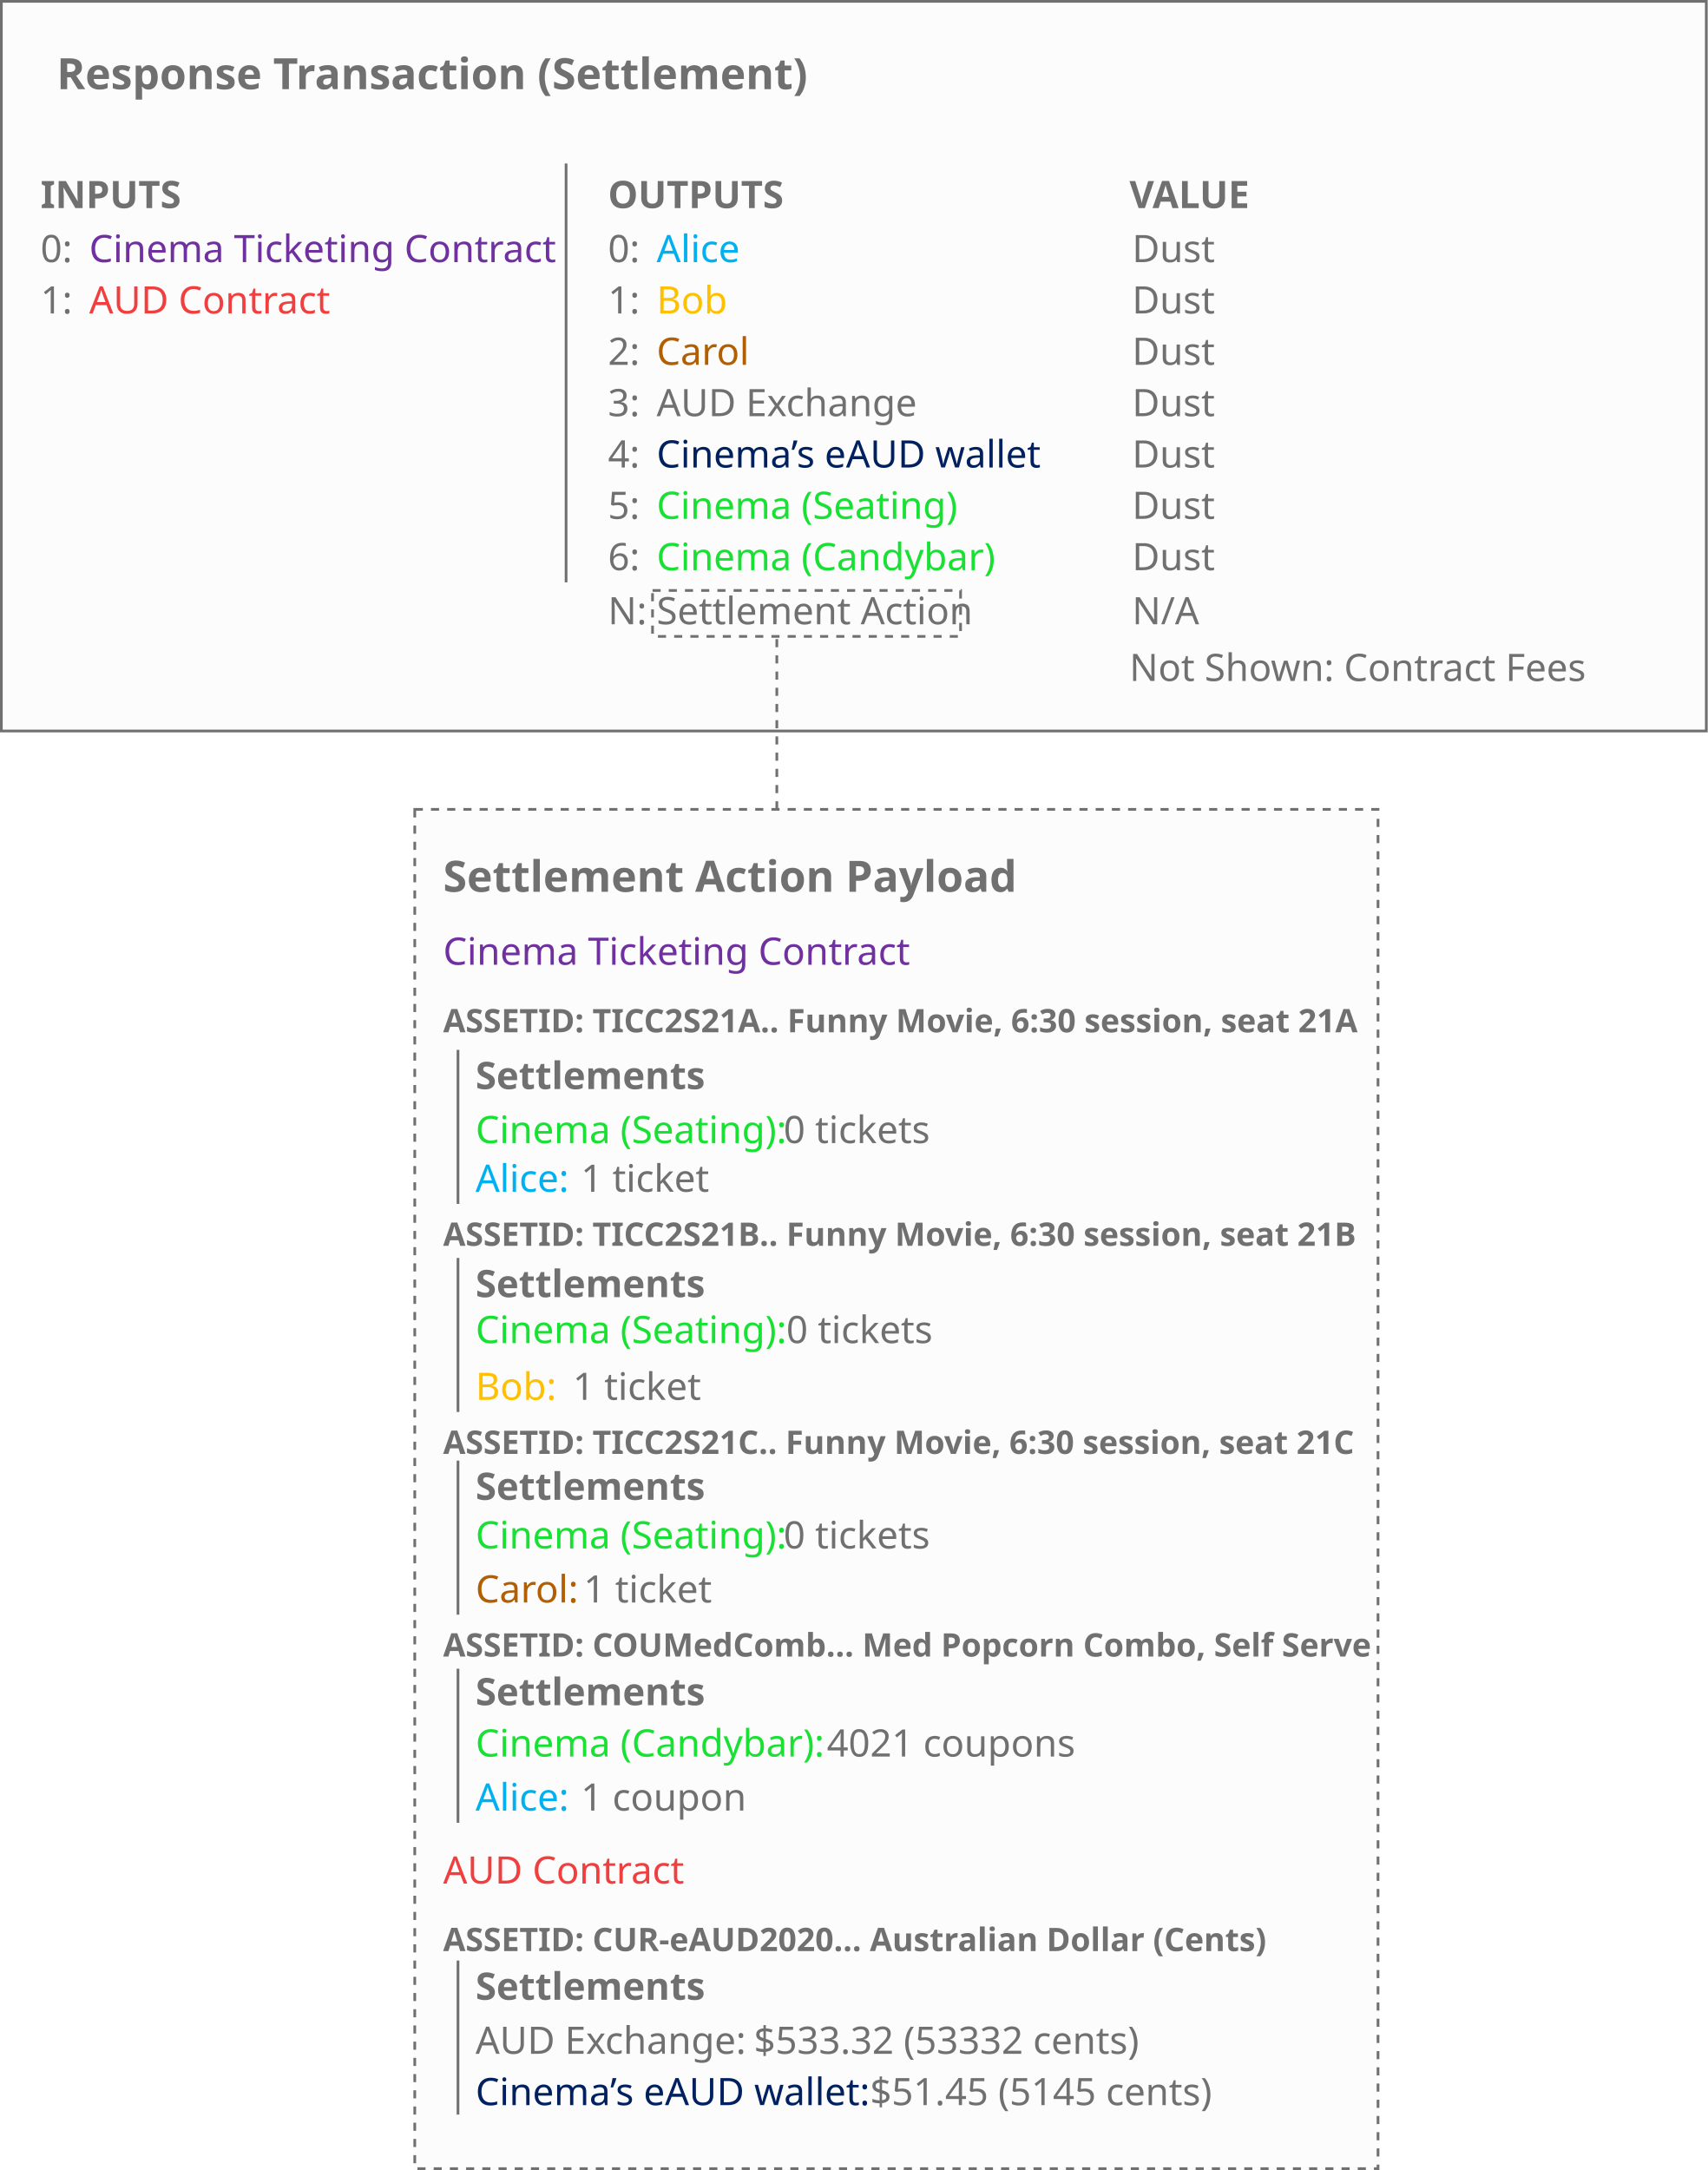
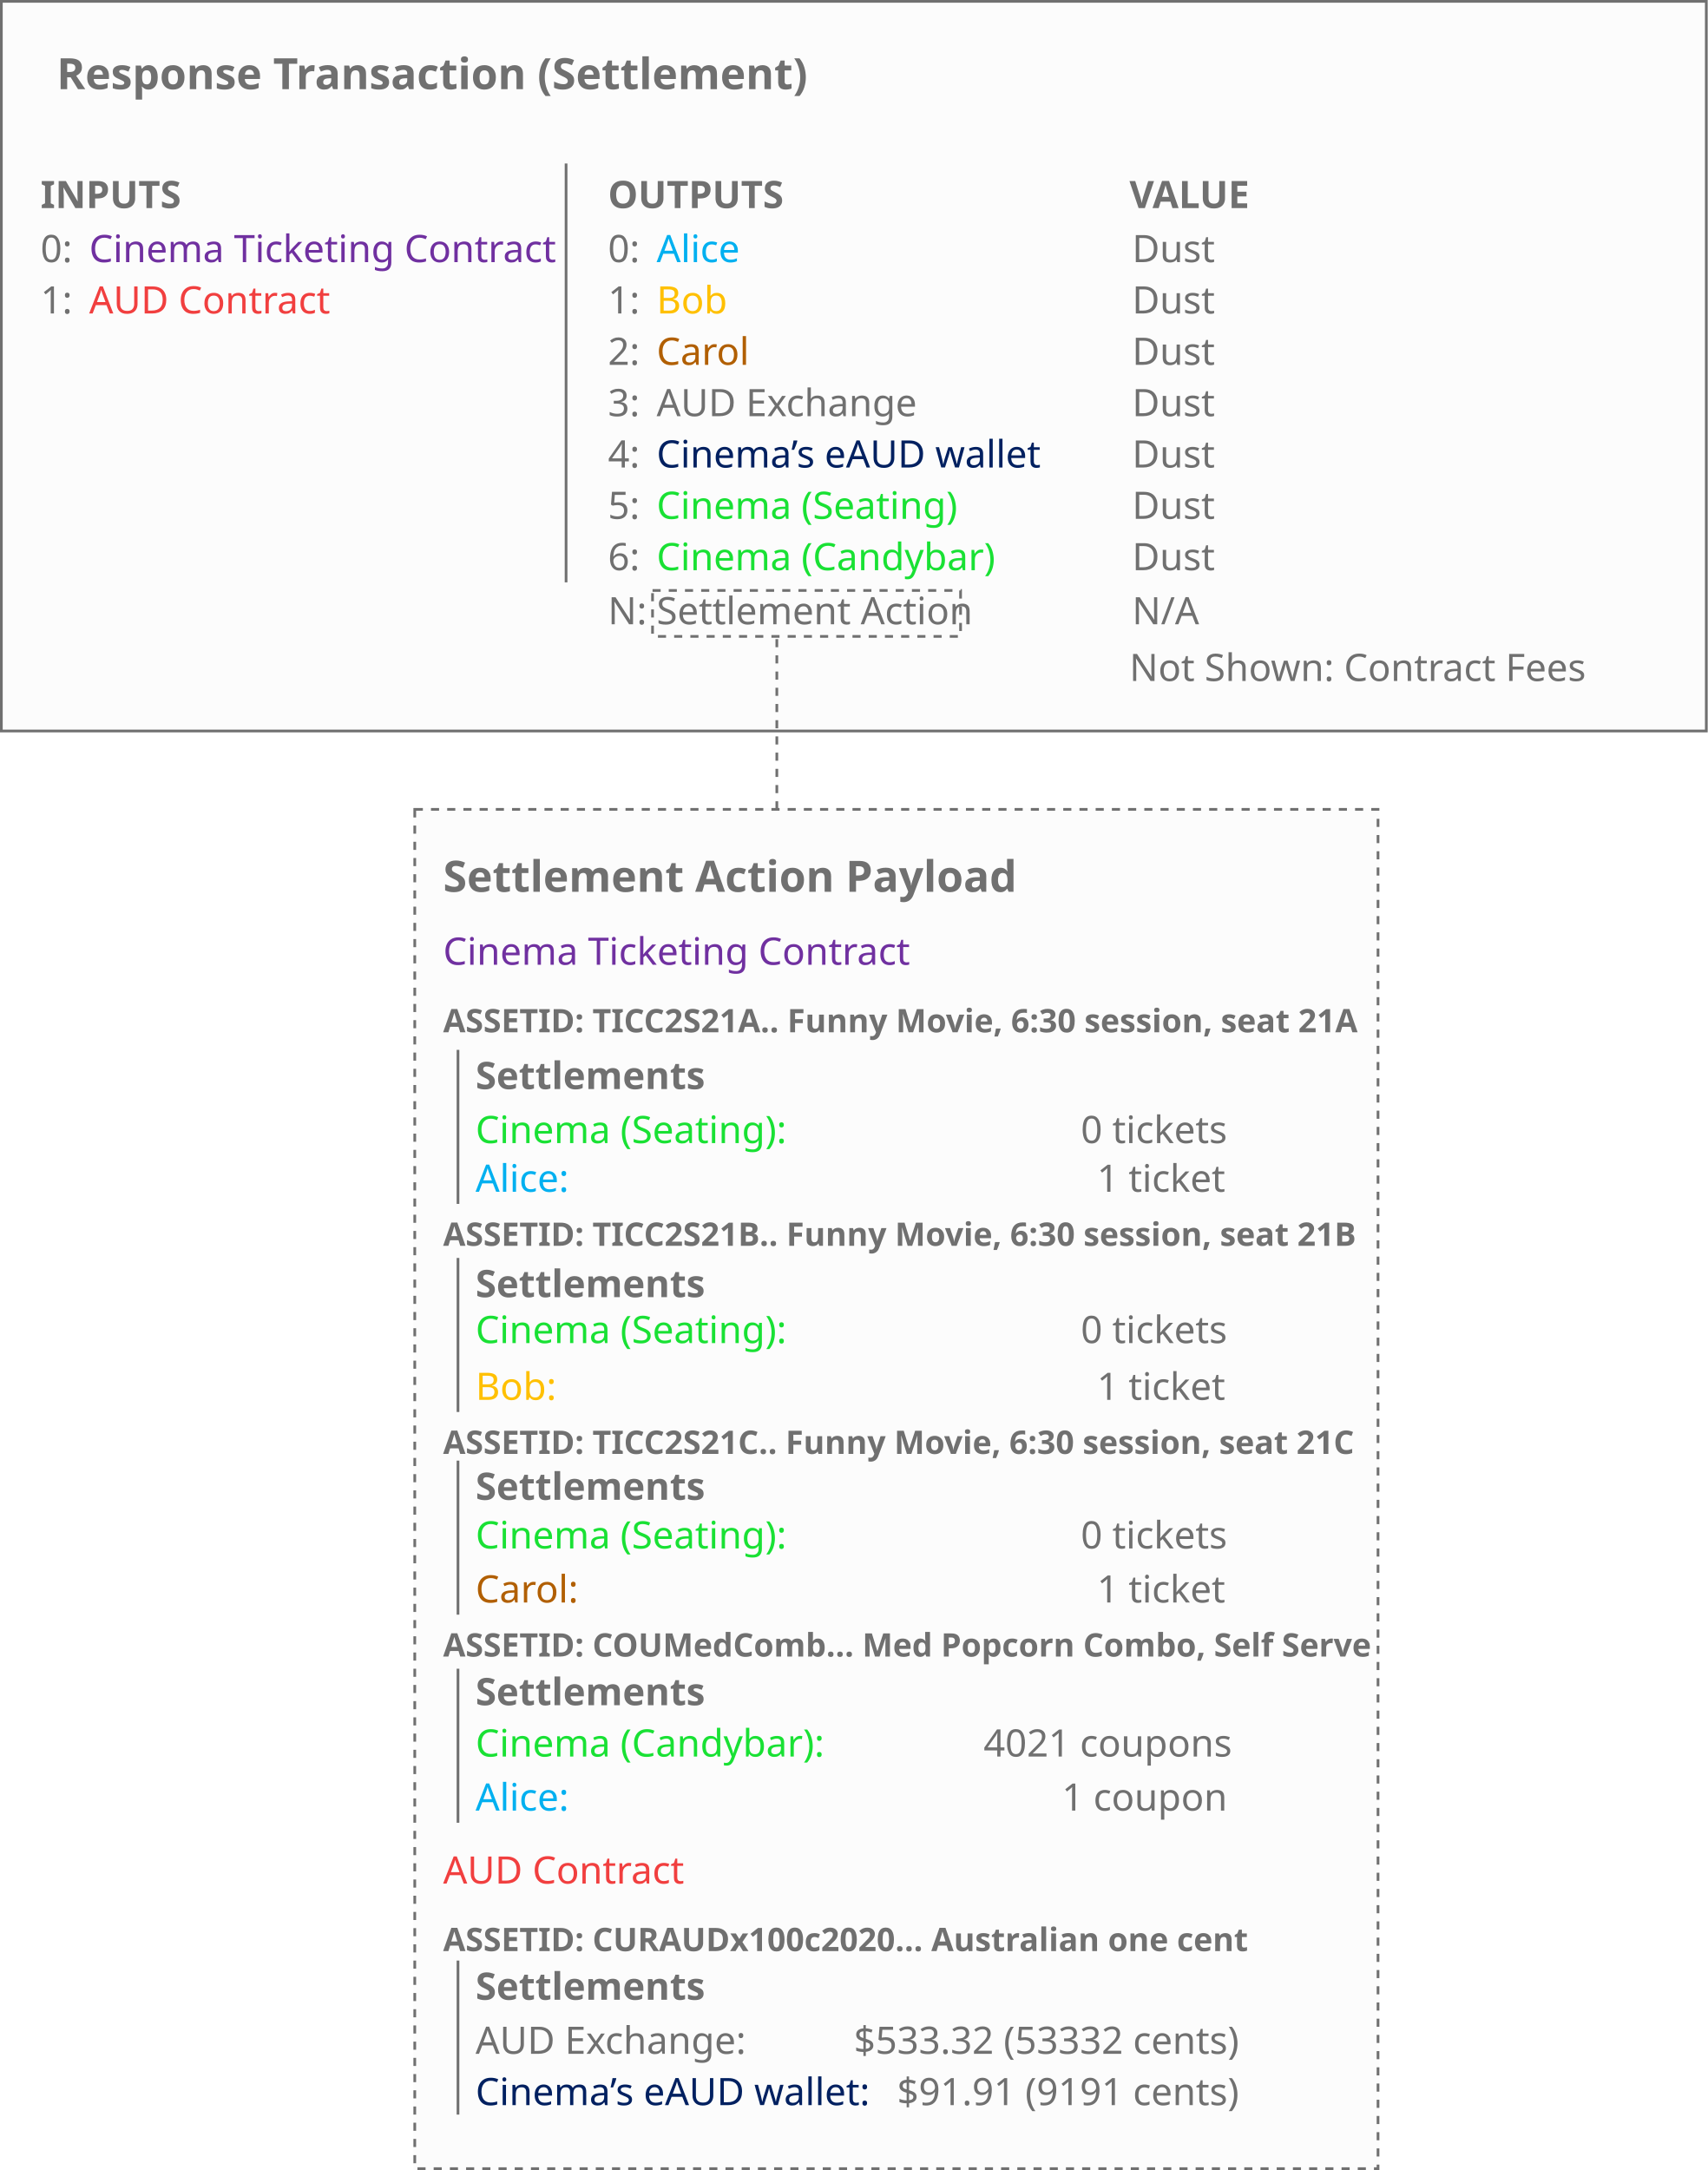
<svg xmlns="http://www.w3.org/2000/svg" width="632" height="803" viewBox="0 0 632 803">
  <g id="cinema-final-settlement" transform="translate(-7576 10702)">
    <g id="Rectangle_249" data-name="Rectangle 249" transform="translate(7729 -10403)" fill="#fcfcfc" stroke="#707070" stroke-width="1" stroke-dasharray="3">
      <rect width="357.499" height="504" stroke="none" />
      <rect x="0.5" y="0.5" width="356.499" height="503" fill="none" />
    </g>
-     <text id="_533.32_53332_cents_" data-name="$533.32 (53332 cents)" transform="translate(7855 -9942)" fill="#707070" font-size="14" font-family="SegoeUI, Segoe UI">
+     <text id="_533.32_53332_cents_" data-name="$533.32 (53332 cents)" transform="translate(7892 -9942)" fill="#707070" font-size="14" font-family="SegoeUI, Segoe UI">
      <tspan x="0" y="0">$533.32 (53332 cents)</tspan>
    </text>
    <g id="Rectangle_248" data-name="Rectangle 248" transform="translate(7576 -10702)" fill="#fcfcfc" stroke="#707070" stroke-width="1">
      <rect width="632" height="271" stroke="none" />
      <rect x="0.5" y="0.5" width="631" height="270" fill="none" />
    </g>
    <text id="Response_Transaction_Settlement_" data-name="Response Transaction (Settlement)" transform="translate(7597 -10669)" fill="#707070" font-size="16" font-family="SegoeUI-Semibold, Segoe UI" font-weight="600">
      <tspan x="0" y="0">Response Transaction (Settlement)</tspan>
    </text>
    <line id="Line_294" data-name="Line 294" y2="155" transform="translate(7785.5 -10641.5)" fill="none" stroke="#707070" stroke-width="1" />
    <text id="INPUTS" transform="translate(7591 -10640)" fill="#707070" font-size="14" font-family="SegoeUI-Bold, Segoe UI" font-weight="700">
      <tspan x="0" y="15">INPUTS</tspan>
    </text>
    <text id="OUTPUTS_" data-name="OUTPUTS " transform="translate(7801 -10640)" fill="#707070" font-size="14" font-family="SegoeUI-Bold, Segoe UI" font-weight="700">
      <tspan x="0" y="15">OUTPUTS </tspan>
    </text>
    <text id="_0:_" data-name="0: " transform="translate(7591 -10605)" fill="#707070" font-size="14" font-family="SegoeUI, Segoe UI">
      <tspan x="0" y="0">0: </tspan>
    </text>
    <text id="VALUE" transform="translate(7994 -10640)" fill="#707070" font-size="14" font-family="SegoeUI-Bold, Segoe UI" font-weight="700">
      <tspan x="0" y="15">VALUE</tspan>
    </text>
    <text id="Settlement_Action_Payload" data-name="Settlement Action Payload" transform="translate(7740 -10372)" fill="#707070" font-size="16" font-family="SegoeUI-Semibold, Segoe UI" font-weight="600">
      <tspan x="0" y="0">Settlement Action Payload</tspan>
    </text>
    <text id="Settlements" transform="translate(7752 -10299)" fill="#707070" font-size="14" font-family="SegoeUI-Bold, Segoe UI" font-weight="700">
      <tspan x="0" y="0">Settlements</tspan>
    </text>
-     <text id="_0_tickets" data-name="0 tickets" transform="translate(7866 -10279)" fill="#707070" font-size="14" font-family="SegoeUI, Segoe UI">
+     <text id="_0_tickets" data-name="0 tickets" transform="translate(7976 -10279)" fill="#707070" font-size="14" font-family="SegoeUI, Segoe UI">
      <tspan x="0" y="0">0 tickets</tspan>
    </text>
-     <text id="_1_ticket" data-name="1 ticket" transform="translate(7791 -10261)" fill="#707070" font-size="14" font-family="SegoeUI, Segoe UI">
+     <text id="_1_ticket" data-name="1 ticket" transform="translate(7982 -10261)" fill="#707070" font-size="14" font-family="SegoeUI, Segoe UI">
      <tspan x="0" y="0">1 ticket</tspan>
    </text>
    <text id="ASSETID:_TICC2S21A.._Funny_Movie_6:30_session_seat_21A" data-name="ASSETID: TICC2S21A.. Funny Movie, 6:30 session, seat 21A" transform="translate(7740 -10333)" fill="#707070" font-size="12" font-family="SegoeUI-Bold, Segoe UI" font-weight="700">
      <tspan x="0" y="13">ASSETID: TICC2S21A.. Funny Movie, 6:30 session, seat 21A</tspan>
    </text>
    <line id="Line_295" data-name="Line 295" y2="57" transform="translate(7745.5 -10313.5)" fill="none" stroke="#707070" stroke-width="1" />
    <line id="Line_296" data-name="Line 296" y2="66" transform="translate(7863.5 -10465.5)" fill="none" stroke="#707070" stroke-width="1" stroke-dasharray="3" />
    <text id="_1:_" data-name="1: " transform="translate(7591 -10586)" fill="#707070" font-size="14" font-family="SegoeUI, Segoe UI">
      <tspan x="0" y="0">1: </tspan>
    </text>
    <text id="AUD_Contract" data-name="AUD Contract" transform="translate(7609 -10586)" fill="#f13f3f" font-size="14" font-family="SegoeUI, Segoe UI">
      <tspan x="0" y="0">AUD Contract</tspan>
    </text>
    <text id="_0:_2" data-name="0: " transform="translate(7801 -10605)" fill="#707070" font-size="14" font-family="SegoeUI, Segoe UI">
      <tspan x="0" y="0">0: </tspan>
    </text>
    <text id="_1:_2" data-name="1: " transform="translate(7801 -10586)" fill="#707070" font-size="14" font-family="SegoeUI, Segoe UI">
      <tspan x="0" y="0">1: </tspan>
    </text>
    <text id="_2:_" data-name="2: " transform="translate(7801 -10567)" fill="#707070" font-size="14" font-family="SegoeUI, Segoe UI">
      <tspan x="0" y="0">2: </tspan>
    </text>
    <text id="Dust" transform="translate(7995 -10605)" fill="#707070" font-size="14" font-family="SegoeUI, Segoe UI">
      <tspan x="0" y="0">Dust</tspan>
    </text>
    <text id="Dust-2" data-name="Dust" transform="translate(7995 -10586)" fill="#707070" font-size="14" font-family="SegoeUI, Segoe UI">
      <tspan x="0" y="0">Dust</tspan>
    </text>
    <text id="_3:_" data-name="3: " transform="translate(7801 -10548)" fill="#707070" font-size="14" font-family="SegoeUI, Segoe UI">
      <tspan x="0" y="0">3: </tspan>
    </text>
    <text id="Alice" transform="translate(7819 -10605)" fill="#00b0f0" font-size="14" font-family="SegoeUI, Segoe UI">
      <tspan x="0" y="0">Alice</tspan>
    </text>
    <text id="_4:_" data-name="4: " transform="translate(7801 -10529)" fill="#707070" font-size="14" font-family="SegoeUI, Segoe UI">
      <tspan x="0" y="0">4: </tspan>
    </text>
    <text id="Bob_" data-name="Bob " transform="translate(7819 -10586)" fill="#ffc000" font-size="14" font-family="SegoeUI, Segoe UI">
      <tspan x="0" y="0">Bob </tspan>
    </text>
    <text id="Carol_" data-name="Carol " transform="translate(7819 -10567)" fill="#b15f02" font-size="14" font-family="SegoeUI, Segoe UI">
      <tspan x="0" y="0">Carol </tspan>
    </text>
    <text id="Cinema_s_eAUD_wallet_" data-name="Cinema’s eAUD wallet " transform="translate(7819 -10529)" fill="#002060" font-size="14" font-family="SegoeUI, Segoe UI">
      <tspan x="0" y="0">Cinema’s eAUD wallet </tspan>
    </text>
    <text id="AUD_Exchange_" data-name="AUD Exchange " transform="translate(7819 -10548)" fill="#707070" font-size="14" font-family="SegoeUI, Segoe UI">
      <tspan x="0" y="0">AUD Exchange </tspan>
    </text>
    <text id="Dust-3" data-name="Dust" transform="translate(7995 -10567)" fill="#707070" font-size="14" font-family="SegoeUI, Segoe UI">
      <tspan x="0" y="0">Dust</tspan>
    </text>
    <text id="Dust_" data-name="Dust " transform="translate(7995 -10548)" fill="#707070" font-size="14" font-family="SegoeUI, Segoe UI">
      <tspan x="0" y="0">Dust </tspan>
    </text>
    <text id="Dust_2" data-name="Dust " transform="translate(7995 -10529)" fill="#707070" font-size="14" font-family="SegoeUI, Segoe UI">
      <tspan x="0" y="0">Dust </tspan>
    </text>
    <text id="Cinema_Seating_:" data-name="Cinema (Seating):" transform="translate(7752 -10279)" fill="#19e134" font-size="14" font-family="SegoeUI, Segoe UI">
      <tspan x="0" y="0">Cinema (Seating):</tspan>
    </text>
    <text id="Alice:" transform="translate(7752 -10261)" fill="#00b0f0" font-size="14" font-family="SegoeUI, Segoe UI">
      <tspan x="0" y="0">Alice:</tspan>
    </text>
    <text id="Bob:" transform="translate(7752 -10184)" fill="#ffc000" font-size="14" font-family="SegoeUI, Segoe UI">
      <tspan x="0" y="0">Bob:</tspan>
    </text>
    <text id="Carol:" transform="translate(7752 -10109)" fill="#b15f02" font-size="14" font-family="SegoeUI, Segoe UI">
      <tspan x="0" y="0">Carol:</tspan>
    </text>
    <text id="Cinema_Ticketing_Contract" data-name="Cinema Ticketing Contract" transform="translate(7609 -10605)" fill="#7030a0" font-size="14" font-family="SegoeUI, Segoe UI">
      <tspan x="0" y="0">Cinema Ticketing Contract</tspan>
    </text>
    <g id="Rectangle_250" data-name="Rectangle 250" transform="translate(7817 -10484)" fill="none" stroke="#707070" stroke-width="1" stroke-dasharray="3">
      <rect width="115" height="18" stroke="none" />
      <rect x="0.5" y="0.5" width="114" height="17" fill="none" />
    </g>
    <text id="N:_" data-name="N: " transform="translate(7801 -10471)" fill="#707070" font-size="14" font-family="SegoeUI, Segoe UI">
      <tspan x="0" y="0">N: </tspan>
    </text>
    <text id="Settlement_Action" data-name="Settlement Action" transform="translate(7819 -10471)" fill="#707070" font-size="14" font-family="SegoeUI, Segoe UI">
      <tspan x="0" y="0">Settlement Action</tspan>
    </text>
    <text id="N_A" data-name="N/A" transform="translate(7995 -10471)" fill="#707070" font-size="14" font-family="SegoeUI, Segoe UI">
      <tspan x="0" y="0">N/A</tspan>
    </text>
    <text id="Not_Shown:_Contract_Fees" data-name="Not Shown: Contract Fees" transform="translate(7994 -10450)" fill="#707070" font-size="14" font-family="SegoeUI, Segoe UI">
      <tspan x="0" y="0">Not Shown: Contract Fees</tspan>
    </text>
    <text id="Cinema_Ticketing_Contract-2" data-name="Cinema Ticketing Contract" transform="translate(7740 -10345)" fill="#7030a0" font-size="14" font-family="SegoeUI, Segoe UI">
      <tspan x="0" y="0">Cinema Ticketing Contract</tspan>
    </text>
    <text id="ASSETID:_TICC2S21B.._Funny_Movie_6:30_session_seat_21B" data-name="ASSETID: TICC2S21B.. Funny Movie, 6:30 session, seat 21B" transform="translate(7740 -10254)" fill="#707070" font-size="12" font-family="SegoeUI-Bold, Segoe UI" font-weight="700">
      <tspan x="0" y="13">ASSETID: TICC2S21B.. Funny Movie, 6:30 session, seat 21B</tspan>
    </text>
    <text id="ASSETID:_TICC2S21C.._Funny_Movie_6:30_session_seat_21C" data-name="ASSETID: TICC2S21C.. Funny Movie, 6:30 session, seat 21C" transform="translate(7740 -10177)" fill="#707070" font-size="12" font-family="SegoeUI-Bold, Segoe UI" font-weight="700">
      <tspan x="0" y="13">ASSETID: TICC2S21C.. Funny Movie, 6:30 session, seat 21C</tspan>
    </text>
    <text id="ASSETID:_COUMedComb_Med_Popcorn_Combo_Self_Serve" data-name="ASSETID: COUMedComb… Med Popcorn Combo, Self Serve" transform="translate(7740 -10102)" fill="#707070" font-size="12" font-family="SegoeUI-Bold, Segoe UI" font-weight="700">
      <tspan x="0" y="13">ASSETID: COUMedComb… Med Popcorn Combo, Self Serve</tspan>
    </text>
    <text id="Settlements-2" data-name="Settlements" transform="translate(7752 -10222)" fill="#707070" font-size="14" font-family="SegoeUI-Bold, Segoe UI" font-weight="700">
      <tspan x="0" y="0">Settlements</tspan>
    </text>
-     <text id="_1_ticket-2" data-name="1 ticket" transform="translate(7788 -10184)" fill="#707070" font-size="14" font-family="SegoeUI, Segoe UI">
+     <text id="_1_ticket-2" data-name="1 ticket" transform="translate(7982 -10184)" fill="#707070" font-size="14" font-family="SegoeUI, Segoe UI">
      <tspan x="0" y="0">1 ticket</tspan>
    </text>
    <text id="Settlements-3" data-name="Settlements" transform="translate(7752 -10147)" fill="#707070" font-size="14" font-family="SegoeUI-Bold, Segoe UI" font-weight="700">
      <tspan x="0" y="0">Settlements</tspan>
    </text>
-     <text id="_1_ticket-3" data-name="1 ticket" transform="translate(7792 -10109)" fill="#707070" font-size="14" font-family="SegoeUI, Segoe UI">
+     <text id="_1_ticket-3" data-name="1 ticket" transform="translate(7982 -10109)" fill="#707070" font-size="14" font-family="SegoeUI, Segoe UI">
      <tspan x="0" y="0">1 ticket</tspan>
    </text>
-     <text id="_0_tickets-2" data-name="0 tickets" transform="translate(7867 -10205)" fill="#707070" font-size="14" font-family="SegoeUI, Segoe UI">
+     <text id="_0_tickets-2" data-name="0 tickets" transform="translate(7976 -10205)" fill="#707070" font-size="14" font-family="SegoeUI, Segoe UI">
      <tspan x="0" y="0">0 tickets</tspan>
    </text>
    <text id="Cinema_Seating_:-2" data-name="Cinema (Seating):" transform="translate(7752 -10205)" fill="#19e134" font-size="14" font-family="SegoeUI, Segoe UI">
      <tspan x="0" y="0">Cinema (Seating):</tspan>
    </text>
-     <text id="_0_tickets-3" data-name="0 tickets" transform="translate(7866 -10129)" fill="#707070" font-size="14" font-family="SegoeUI, Segoe UI">
+     <text id="_0_tickets-3" data-name="0 tickets" transform="translate(7976 -10129)" fill="#707070" font-size="14" font-family="SegoeUI, Segoe UI">
      <tspan x="0" y="0">0 tickets</tspan>
    </text>
    <text id="Cinema_Seating_:-3" data-name="Cinema (Seating):" transform="translate(7752 -10129)" fill="#19e134" font-size="14" font-family="SegoeUI, Segoe UI">
      <tspan x="0" y="0">Cinema (Seating):</tspan>
    </text>
    <text id="_5:_" data-name="5: " transform="translate(7801 -10510)" fill="#707070" font-size="14" font-family="SegoeUI, Segoe UI">
      <tspan x="0" y="0">5: </tspan>
    </text>
    <text id="Dust_3" data-name="Dust " transform="translate(7995 -10510)" fill="#707070" font-size="14" font-family="SegoeUI, Segoe UI">
      <tspan x="0" y="0">Dust </tspan>
    </text>
    <text id="_6:_" data-name="6: " transform="translate(7801 -10491)" fill="#707070" font-size="14" font-family="SegoeUI, Segoe UI">
      <tspan x="0" y="0">6: </tspan>
    </text>
    <text id="Dust_4" data-name="Dust " transform="translate(7995 -10491)" fill="#707070" font-size="14" font-family="SegoeUI, Segoe UI">
      <tspan x="0" y="0">Dust </tspan>
    </text>
    <text id="Cinema_Seating_" data-name="Cinema (Seating)" transform="translate(7819 -10510)" fill="#19e134" font-size="14" font-family="SegoeUI, Segoe UI">
      <tspan x="0" y="0">Cinema (Seating)</tspan>
    </text>
    <text id="Cinema_Candybar_" data-name="Cinema (Candybar)" transform="translate(7819 -10491)" fill="#19e134" font-size="14" font-family="SegoeUI, Segoe UI">
      <tspan x="0" y="0">Cinema (Candybar)</tspan>
    </text>
    <line id="Line_297" data-name="Line 297" y2="57" transform="translate(7745.5 -10236.5)" fill="none" stroke="#707070" stroke-width="1" />
    <line id="Line_298" data-name="Line 298" y2="57" transform="translate(7745.5 -10161.5)" fill="none" stroke="#707070" stroke-width="1" />
    <text id="Settlements-4" data-name="Settlements" transform="translate(7752 -10071)" fill="#707070" font-size="14" font-family="SegoeUI-Bold, Segoe UI" font-weight="700">
      <tspan x="0" y="0">Settlements</tspan>
    </text>
-     <text id="_1_coupon" data-name="1 coupon" transform="translate(7791 -10032)" fill="#707070" font-size="14" font-family="SegoeUI, Segoe UI">
+     <text id="_1_coupon" data-name="1 coupon" transform="translate(7969 -10032)" fill="#707070" font-size="14" font-family="SegoeUI, Segoe UI">
      <tspan x="0" y="0">1 coupon</tspan>
    </text>
    <text id="Cinema_Candybar_:" data-name="Cinema (Candybar):" transform="translate(7752 -10052)" fill="#19e134" font-size="14" font-family="SegoeUI, Segoe UI">
      <tspan x="0" y="0">Cinema (Candybar):</tspan>
    </text>
    <text id="Alice:-2" data-name="Alice:" transform="translate(7752 -10032)" fill="#00b0f0" font-size="14" font-family="SegoeUI, Segoe UI">
      <tspan x="0" y="0">Alice:</tspan>
    </text>
-     <text id="_4021_coupons" data-name="4021 coupons" transform="translate(7882 -10052)" fill="#707070" font-size="14" font-family="SegoeUI, Segoe UI">
+     <text id="_4021_coupons" data-name="4021 coupons" transform="translate(7940 -10052)" fill="#707070" font-size="14" font-family="SegoeUI, Segoe UI">
      <tspan x="0" y="0">4021 coupons</tspan>
    </text>
    <line id="Line_299" data-name="Line 299" y2="57" transform="translate(7745.5 -10084.5)" fill="none" stroke="#707070" stroke-width="1" />
    <text id="AUD_Contract_" data-name="AUD Contract " transform="translate(7740 -10005)" fill="#f13f3f" font-size="14" font-family="SegoeUI, Segoe UI">
      <tspan x="0" y="0">AUD Contract </tspan>
    </text>
-     <text id="ASSETID:_CUR-eAUD2020..._Australian_Dollar_Cents_" data-name="ASSETID: CUR-eAUD2020... Australian Dollar (Cents)" transform="translate(7740 -9993)" fill="#707070" font-size="12" font-family="SegoeUI-Bold, Segoe UI" font-weight="700">
-       <tspan x="0" y="13">ASSETID: CUR-eAUD2020... Australian Dollar (Cents)</tspan>
+     <text id="ASSETID:_CURAUDx100c2020..._Australian_one_cent" data-name="ASSETID: CURAUDx100c2020... Australian one cent" transform="translate(7740 -9993)" fill="#707070" font-size="12" font-family="SegoeUI-Bold, Segoe UI" font-weight="700">
+       <tspan x="0" y="13">ASSETID: CURAUDx100c2020... Australian one cent</tspan>
    </text>
    <text id="Settlements-5" data-name="Settlements" transform="translate(7752 -9962)" fill="#707070" font-size="14" font-family="SegoeUI-Bold, Segoe UI" font-weight="700">
      <tspan x="0" y="0">Settlements</tspan>
    </text>
    <line id="Line_300" data-name="Line 300" y2="57" transform="translate(7745.5 -9976.5)" fill="none" stroke="#707070" stroke-width="1" />
    <text id="Cinema_s_eAUD_wallet:_" data-name="Cinema’s eAUD wallet: " transform="translate(7752 -9923)" fill="#002060" font-size="14" font-family="SegoeUI, Segoe UI">
      <tspan x="0" y="0">Cinema’s eAUD wallet: </tspan>
    </text>
    <text id="AUD_Exchange:_" data-name="AUD Exchange: " transform="translate(7752 -9942)" fill="#707070" font-size="14" font-family="SegoeUI, Segoe UI">
      <tspan x="0" y="0">AUD Exchange: </tspan>
    </text>
-     <text id="_51.45_5145_cents_" data-name="$51.45 (5145 cents)" transform="translate(7898 -9923)" fill="#707070" font-size="14" font-family="SegoeUI, Segoe UI">
-       <tspan x="0" y="0">$51.45 (5145 cents)</tspan>
+     <text id="_91.91_9191_cents_" data-name="$91.91 (9191 cents)" transform="translate(7908 -9923)" fill="#707070" font-size="14" font-family="SegoeUI, Segoe UI">
+       <tspan x="0" y="0">$91.91 (9191 cents)</tspan>
    </text>
  </g>
</svg>
